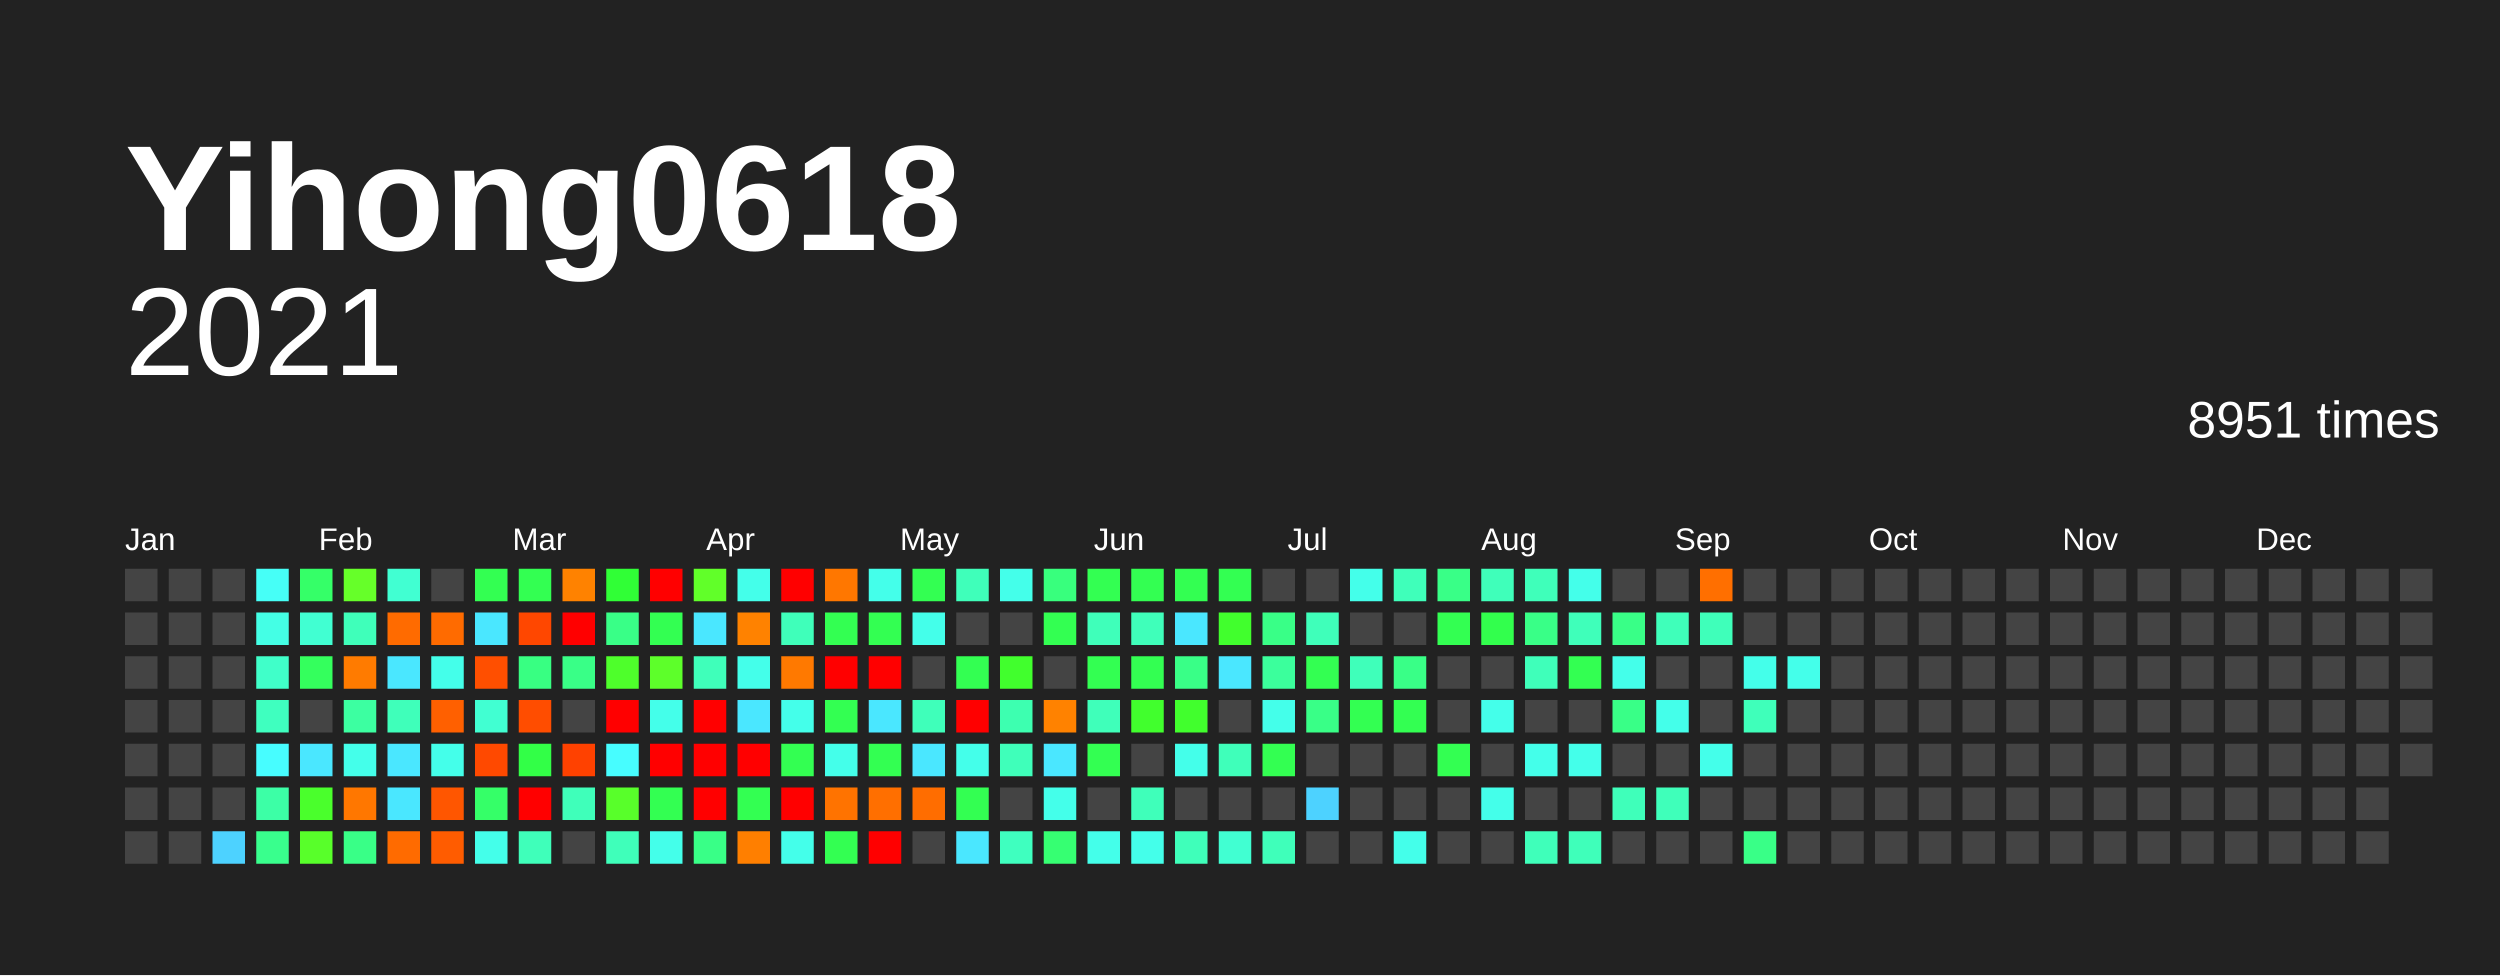
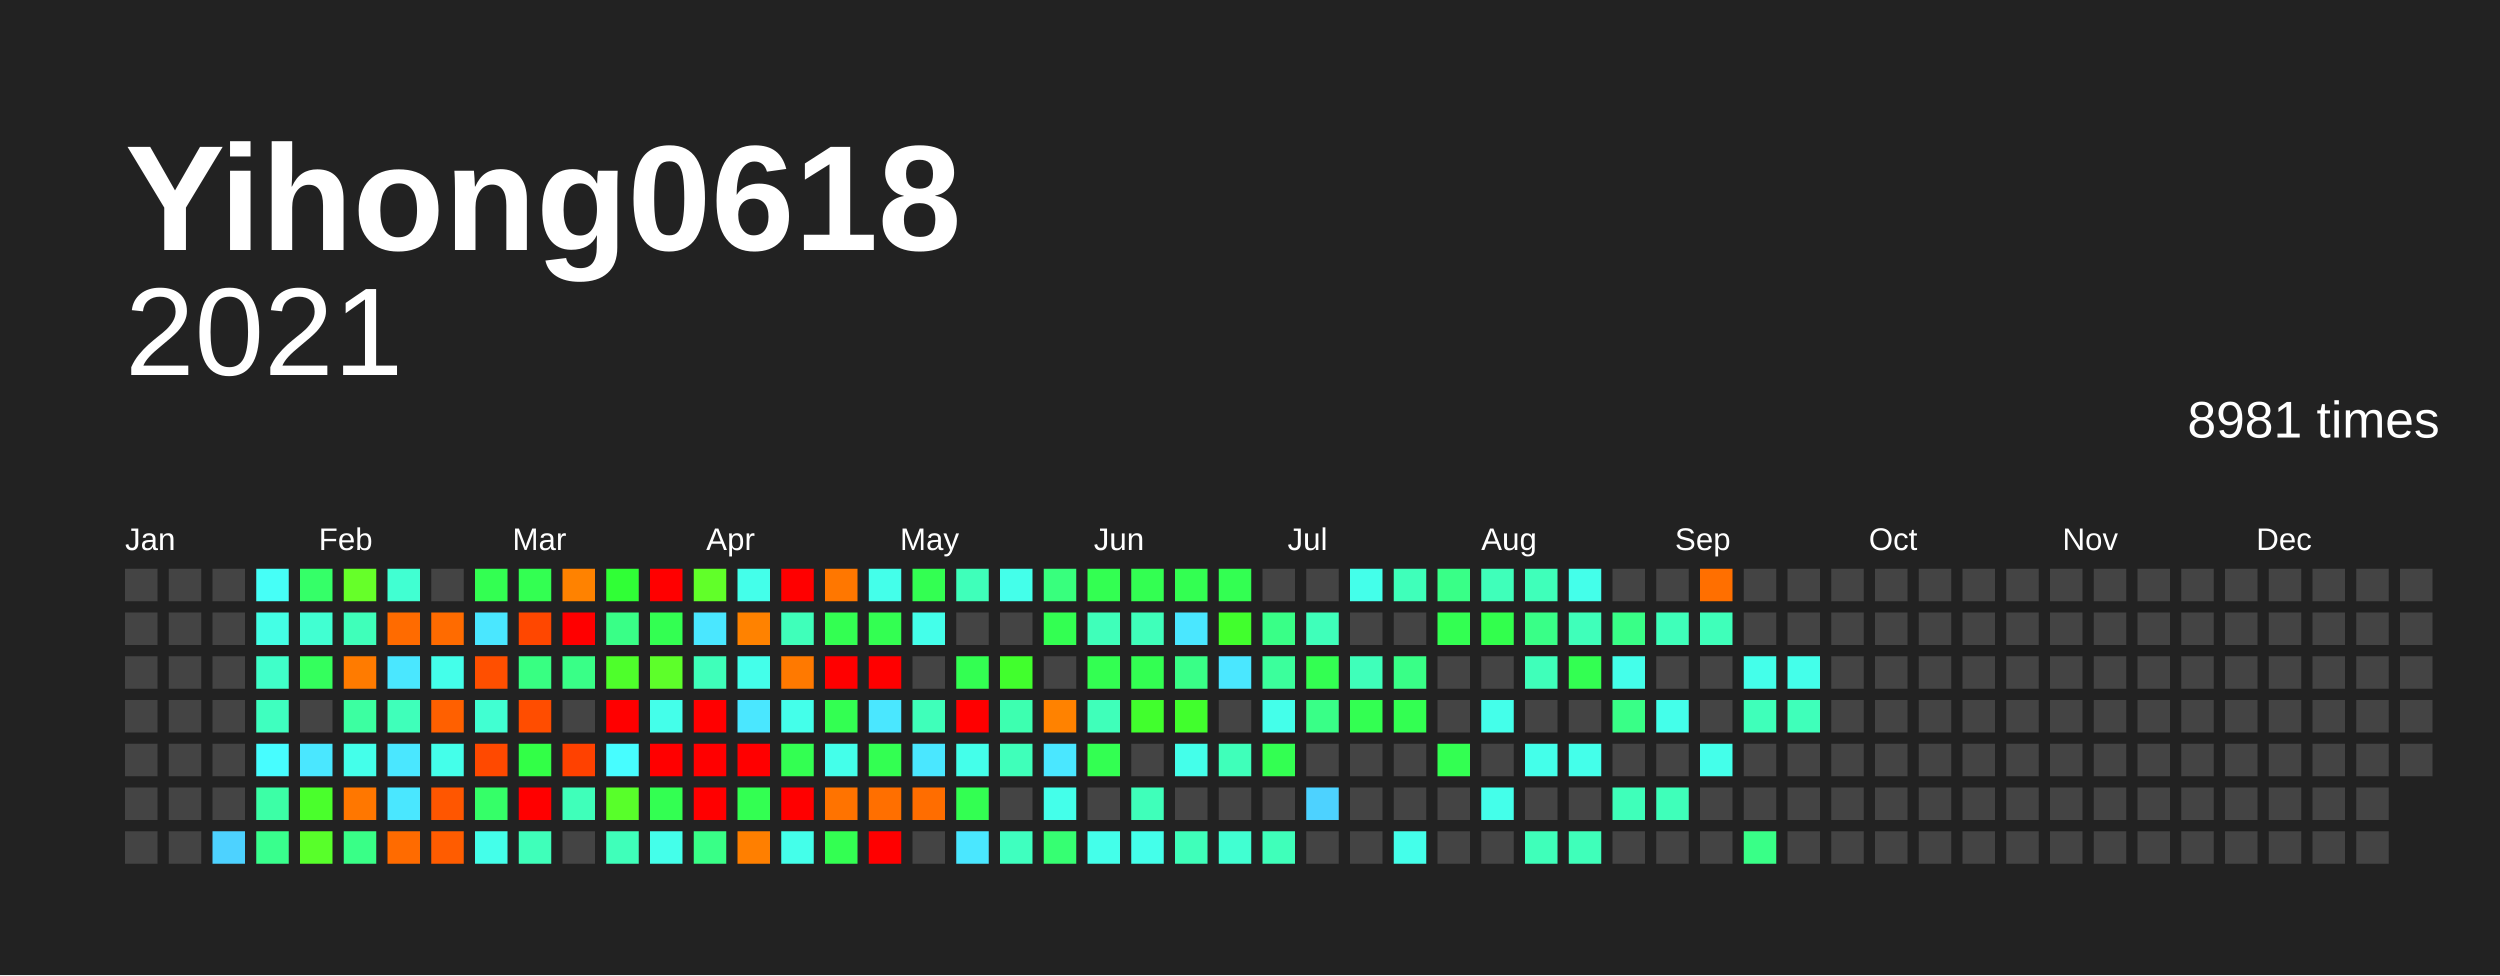
<svg xmlns="http://www.w3.org/2000/svg" baseProfile="full" height="78mm" version="1.1" viewBox="0,0,200,78" width="200mm">
  <defs />
  <rect fill="#222222" height="78" width="200" x="0" y="0" />
  <text fill="#FFFFFF" style="font-size:12px; font-family:Arial; font-weight:bold;" x="10" y="20">Yihong0618</text>
  <text alignment-baseline="hanging" fill="#FFFFFF" style="font-size:10.0px; font-family:Arial;" x="10" y="30">2021</text>
-   <text alignment-baseline="hanging" fill="#FFFFFF" style="font-size:4.125px; font-family:Arial;" x="175" y="35">8951 times</text>
+   <text alignment-baseline="hanging" fill="#FFFFFF" style="font-size:4.125px; font-family:Arial;" x="175" y="35">8981 times</text>
  <text fill="#FFFFFF" style="font-size:2.5px; font-family:Arial" x="10.0" y="44">Jan</text>
  <text fill="#FFFFFF" style="font-size:2.5px; font-family:Arial" x="25.5" y="44">Feb</text>
  <text fill="#FFFFFF" style="font-size:2.5px; font-family:Arial" x="41.0" y="44">Mar</text>
  <text fill="#FFFFFF" style="font-size:2.5px; font-family:Arial" x="56.5" y="44">Apr</text>
  <text fill="#FFFFFF" style="font-size:2.5px; font-family:Arial" x="72.0" y="44">May</text>
  <text fill="#FFFFFF" style="font-size:2.5px; font-family:Arial" x="87.5" y="44">Jun</text>
  <text fill="#FFFFFF" style="font-size:2.5px; font-family:Arial" x="103.0" y="44">Jul</text>
  <text fill="#FFFFFF" style="font-size:2.5px; font-family:Arial" x="118.5" y="44">Aug</text>
  <text fill="#FFFFFF" style="font-size:2.5px; font-family:Arial" x="134.0" y="44">Sep</text>
  <text fill="#FFFFFF" style="font-size:2.5px; font-family:Arial" x="149.5" y="44">Oct</text>
  <text fill="#FFFFFF" style="font-size:2.5px; font-family:Arial" x="165.0" y="44">Nov</text>
  <text fill="#FFFFFF" style="font-size:2.5px; font-family:Arial" x="180.5" y="44">Dec</text>
  <rect fill="#444444" height="2.6" width="2.6" x="10.0" y="45.5" />
  <rect fill="#444444" height="2.6" width="2.6" x="10.0" y="49.0" />
  <rect fill="#444444" height="2.6" width="2.6" x="10.0" y="52.5" />
  <rect fill="#444444" height="2.6" width="2.6" x="10.0" y="56.0" />
  <rect fill="#444444" height="2.6" width="2.6" x="10.0" y="59.5" />
  <rect fill="#444444" height="2.6" width="2.6" x="10.0" y="63.0" />
  <rect fill="#444444" height="2.6" width="2.6" x="10.0" y="66.5" />
  <rect fill="#444444" height="2.6" width="2.6" x="13.5" y="45.5" />
  <rect fill="#444444" height="2.6" width="2.6" x="13.5" y="49.0" />
  <rect fill="#444444" height="2.6" width="2.6" x="13.5" y="52.5" />
  <rect fill="#444444" height="2.6" width="2.6" x="13.5" y="56.0" />
  <rect fill="#444444" height="2.6" width="2.6" x="13.5" y="59.5" />
  <rect fill="#444444" height="2.6" width="2.6" x="13.5" y="63.0" />
  <rect fill="#444444" height="2.6" width="2.6" x="13.5" y="66.5" />
  <rect fill="#444444" height="2.6" width="2.6" x="17.0" y="45.5" />
  <rect fill="#444444" height="2.6" width="2.6" x="17.0" y="49.0" />
  <rect fill="#444444" height="2.6" width="2.6" x="17.0" y="52.5" />
  <rect fill="#444444" height="2.6" width="2.6" x="17.0" y="56.0" />
  <rect fill="#444444" height="2.6" width="2.6" x="17.0" y="59.5" />
  <rect fill="#444444" height="2.6" width="2.6" x="17.0" y="63.0" />
  <rect fill="#4dd2ff" height="2.6" width="2.6" x="17.0" y="66.5" />
  <rect fill="#46fff7" height="2.6" width="2.6" x="20.5" y="45.5" />
  <rect fill="#44ffe5" height="2.6" width="2.6" x="20.5" y="49.0" />
  <rect fill="#40ffc9" height="2.6" width="2.6" x="20.5" y="52.5" />
  <rect fill="#3fffbf" height="2.6" width="2.6" x="20.5" y="56.0" />
  <rect fill="#47fdff" height="2.6" width="2.6" x="20.5" y="59.5" />
  <rect fill="#3cffa6" height="2.6" width="2.6" x="20.5" y="63.0" />
  <rect fill="#39ff8d" height="2.6" width="2.6" x="20.5" y="66.5" />
  <rect fill="#35ff68" height="2.6" width="2.6" x="24.0" y="45.5" />
  <rect fill="#41ffd2" height="2.6" width="2.6" x="24.0" y="49.0" />
  <rect fill="#34ff5d" height="2.6" width="2.6" x="24.0" y="52.5" />
  <rect fill="#444444" height="2.6" width="2.6" x="24.0" y="56.0" />
  <rect fill="#4ae7ff" height="2.6" width="2.6" x="24.0" y="59.5" />
  <rect fill="#4aff2c" height="2.6" width="2.6" x="24.0" y="63.0" />
  <rect fill="#58ff2a" height="2.6" width="2.6" x="24.0" y="66.5" />
  <rect fill="#66ff29" height="2.6" width="2.6" x="27.5" y="45.5" />
  <rect fill="#3fffba" height="2.6" width="2.6" x="27.5" y="49.0" />
  <rect fill="#ff7b00" height="2.6" width="2.6" x="27.5" y="52.5" />
  <rect fill="#3cffa1" height="2.6" width="2.6" x="27.5" y="56.0" />
  <rect fill="#44ffea" height="2.6" width="2.6" x="27.5" y="59.5" />
  <rect fill="#ff7700" height="2.6" width="2.6" x="27.5" y="63.0" />
  <rect fill="#39ff87" height="2.6" width="2.6" x="27.5" y="66.5" />
  <rect fill="#41ffd2" height="2.6" width="2.6" x="31.0" y="45.5" />
  <rect fill="#ff6b00" height="2.6" width="2.6" x="31.0" y="49.0" />
  <rect fill="#4ae7ff" height="2.6" width="2.6" x="31.0" y="52.5" />
  <rect fill="#3fffba" height="2.6" width="2.6" x="31.0" y="56.0" />
  <rect fill="#4ae7ff" height="2.6" width="2.6" x="31.0" y="59.5" />
  <rect fill="#4ae7ff" height="2.6" width="2.6" x="31.0" y="63.0" />
  <rect fill="#ff6b00" height="2.6" width="2.6" x="31.0" y="66.5" />
  <rect fill="#444444" height="2.6" width="2.6" x="34.5" y="45.5" />
  <rect fill="#ff6b00" height="2.6" width="2.6" x="34.5" y="49.0" />
  <rect fill="#44ffea" height="2.6" width="2.6" x="34.5" y="52.5" />
  <rect fill="#ff6000" height="2.6" width="2.6" x="34.5" y="56.0" />
  <rect fill="#44ffea" height="2.6" width="2.6" x="34.5" y="59.5" />
  <rect fill="#ff5600" height="2.6" width="2.6" x="34.5" y="63.0" />
  <rect fill="#ff5c00" height="2.6" width="2.6" x="34.5" y="66.5" />
  <rect fill="#33ff52" height="2.6" width="2.6" x="38.0" y="45.5" />
  <rect fill="#4ae7ff" height="2.6" width="2.6" x="38.0" y="49.0" />
  <rect fill="#ff4f00" height="2.6" width="2.6" x="38.0" y="52.5" />
  <rect fill="#41ffd2" height="2.6" width="2.6" x="38.0" y="56.0" />
  <rect fill="#ff4900" height="2.6" width="2.6" x="38.0" y="59.5" />
  <rect fill="#35ff68" height="2.6" width="2.6" x="38.0" y="63.0" />
  <rect fill="#44ffea" height="2.6" width="2.6" x="38.0" y="66.5" />
  <rect fill="#33ff52" height="2.6" width="2.6" x="41.5" y="45.5" />
  <rect fill="#ff4700" height="2.6" width="2.6" x="41.5" y="49.0" />
  <rect fill="#38ff82" height="2.6" width="2.6" x="41.5" y="52.5" />
  <rect fill="#ff4d00" height="2.6" width="2.6" x="41.5" y="56.0" />
  <rect fill="#32ff47" height="2.6" width="2.6" x="41.5" y="59.5" />
  <rect fill="red" height="2.6" width="2.6" x="41.5" y="63.0" />
  <rect fill="#3fffba" height="2.6" width="2.6" x="41.5" y="66.5" />
  <rect fill="#ff8200" height="2.6" width="2.6" x="45.0" y="45.5" />
  <rect fill="red" height="2.6" width="2.6" x="45.0" y="49.0" />
  <rect fill="#39ff87" height="2.6" width="2.6" x="45.0" y="52.5" />
  <rect fill="#444444" height="2.6" width="2.6" x="45.0" y="56.0" />
  <rect fill="#ff4100" height="2.6" width="2.6" x="45.0" y="59.5" />
  <rect fill="#3fffba" height="2.6" width="2.6" x="45.0" y="63.0" />
  <rect fill="#444444" height="2.6" width="2.6" x="45.0" y="66.5" />
  <rect fill="#30ff36" height="2.6" width="2.6" x="48.5" y="45.5" />
  <rect fill="#39ff87" height="2.6" width="2.6" x="48.5" y="49.0" />
  <rect fill="#4eff2b" height="2.6" width="2.6" x="48.5" y="52.5" />
  <rect fill="red" height="2.6" width="2.6" x="48.5" y="56.0" />
  <rect fill="#47fdff" height="2.6" width="2.6" x="48.5" y="59.5" />
  <rect fill="#58ff2a" height="2.6" width="2.6" x="48.5" y="63.0" />
  <rect fill="#3fffba" height="2.6" width="2.6" x="48.5" y="66.5" />
  <rect fill="red" height="2.6" width="2.6" x="52.0" y="45.5" />
  <rect fill="#33ff52" height="2.6" width="2.6" x="52.0" y="49.0" />
  <rect fill="#5dff2a" height="2.6" width="2.6" x="52.0" y="52.5" />
  <rect fill="#44ffea" height="2.6" width="2.6" x="52.0" y="56.0" />
  <rect fill="red" height="2.6" width="2.6" x="52.0" y="59.5" />
  <rect fill="#33ff52" height="2.6" width="2.6" x="52.0" y="63.0" />
  <rect fill="#44ffea" height="2.6" width="2.6" x="52.0" y="66.5" />
  <rect fill="#61ff29" height="2.6" width="2.6" x="55.5" y="45.5" />
  <rect fill="#4ae7ff" height="2.6" width="2.6" x="55.5" y="49.0" />
  <rect fill="#3fffba" height="2.6" width="2.6" x="55.5" y="52.5" />
  <rect fill="red" height="2.6" width="2.6" x="55.5" y="56.0" />
  <rect fill="red" height="2.6" width="2.6" x="55.5" y="59.5" />
  <rect fill="red" height="2.6" width="2.6" x="55.5" y="63.0" />
  <rect fill="#39ff87" height="2.6" width="2.6" x="55.5" y="66.5" />
  <rect fill="#44ffea" height="2.6" width="2.6" x="59.0" y="45.5" />
  <rect fill="#ff8200" height="2.6" width="2.6" x="59.0" y="49.0" />
  <rect fill="#44ffea" height="2.6" width="2.6" x="59.0" y="52.5" />
  <rect fill="#4ae7ff" height="2.6" width="2.6" x="59.0" y="56.0" />
  <rect fill="red" height="2.6" width="2.6" x="59.0" y="59.5" />
  <rect fill="#33ff52" height="2.6" width="2.6" x="59.0" y="63.0" />
  <rect fill="#ff7f00" height="2.6" width="2.6" x="59.0" y="66.5" />
  <rect fill="red" height="2.6" width="2.6" x="62.5" y="45.5" />
  <rect fill="#3fffba" height="2.6" width="2.6" x="62.5" y="49.0" />
  <rect fill="#ff7900" height="2.6" width="2.6" x="62.5" y="52.5" />
  <rect fill="#44ffea" height="2.6" width="2.6" x="62.5" y="56.0" />
  <rect fill="#33ff52" height="2.6" width="2.6" x="62.5" y="59.5" />
  <rect fill="red" height="2.6" width="2.6" x="62.5" y="63.0" />
  <rect fill="#44ffea" height="2.6" width="2.6" x="62.5" y="66.5" />
  <rect fill="#ff7700" height="2.6" width="2.6" x="66.0" y="45.5" />
  <rect fill="#33ff52" height="2.6" width="2.6" x="66.0" y="49.0" />
  <rect fill="red" height="2.6" width="2.6" x="66.0" y="52.5" />
  <rect fill="#33ff52" height="2.6" width="2.6" x="66.0" y="56.0" />
  <rect fill="#44ffea" height="2.6" width="2.6" x="66.0" y="59.5" />
  <rect fill="#ff7300" height="2.6" width="2.6" x="66.0" y="63.0" />
  <rect fill="#33ff52" height="2.6" width="2.6" x="66.0" y="66.5" />
  <rect fill="#44ffea" height="2.6" width="2.6" x="69.5" y="45.5" />
  <rect fill="#33ff52" height="2.6" width="2.6" x="69.5" y="49.0" />
  <rect fill="red" height="2.6" width="2.6" x="69.5" y="52.5" />
  <rect fill="#4ae7ff" height="2.6" width="2.6" x="69.5" y="56.0" />
  <rect fill="#33ff52" height="2.6" width="2.6" x="69.5" y="59.5" />
  <rect fill="#ff6f00" height="2.6" width="2.6" x="69.5" y="63.0" />
  <rect fill="red" height="2.6" width="2.6" x="69.5" y="66.5" />
  <rect fill="#33ff52" height="2.6" width="2.6" x="73.0" y="45.5" />
  <rect fill="#44ffea" height="2.6" width="2.6" x="73.0" y="49.0" />
  <rect fill="#444444" height="2.6" width="2.6" x="73.0" y="52.5" />
  <rect fill="#3fffba" height="2.6" width="2.6" x="73.0" y="56.0" />
  <rect fill="#4ae7ff" height="2.6" width="2.6" x="73.0" y="59.5" />
  <rect fill="#ff6d00" height="2.6" width="2.6" x="73.0" y="63.0" />
  <rect fill="#444444" height="2.6" width="2.6" x="73.0" y="66.5" />
  <rect fill="#3fffba" height="2.6" width="2.6" x="76.5" y="45.5" />
  <rect fill="#444444" height="2.6" width="2.6" x="76.5" y="49.0" />
  <rect fill="#33ff52" height="2.6" width="2.6" x="76.5" y="52.5" />
  <rect fill="red" height="2.6" width="2.6" x="76.5" y="56.0" />
  <rect fill="#44ffea" height="2.6" width="2.6" x="76.5" y="59.5" />
  <rect fill="#33ff52" height="2.6" width="2.6" x="76.5" y="63.0" />
  <rect fill="#4ae7ff" height="2.6" width="2.6" x="76.5" y="66.5" />
  <rect fill="#44ffea" height="2.6" width="2.6" x="80.0" y="45.5" />
  <rect fill="#444444" height="2.6" width="2.6" x="80.0" y="49.0" />
  <rect fill="#41ff2d" height="2.6" width="2.6" x="80.0" y="52.5" />
  <rect fill="#3dffb0" height="2.6" width="2.6" x="80.0" y="56.0" />
  <rect fill="#3fffba" height="2.6" width="2.6" x="80.0" y="59.5" />
  <rect fill="#444444" height="2.6" width="2.6" x="80.0" y="63.0" />
  <rect fill="#3fffbf" height="2.6" width="2.6" x="80.0" y="66.5" />
  <rect fill="#38ff7d" height="2.6" width="2.6" x="83.5" y="45.5" />
  <rect fill="#33ff52" height="2.6" width="2.6" x="83.5" y="49.0" />
  <rect fill="#444444" height="2.6" width="2.6" x="83.5" y="52.5" />
  <rect fill="#ff8200" height="2.6" width="2.6" x="83.5" y="56.0" />
  <rect fill="#4ae7ff" height="2.6" width="2.6" x="83.5" y="59.5" />
  <rect fill="#44ffea" height="2.6" width="2.6" x="83.5" y="63.0" />
  <rect fill="#36ff72" height="2.6" width="2.6" x="83.5" y="66.5" />
  <rect fill="#33ff52" height="2.6" width="2.6" x="87.0" y="45.5" />
  <rect fill="#3fffba" height="2.6" width="2.6" x="87.0" y="49.0" />
  <rect fill="#33ff52" height="2.6" width="2.6" x="87.0" y="52.5" />
  <rect fill="#3fffba" height="2.6" width="2.6" x="87.0" y="56.0" />
  <rect fill="#33ff52" height="2.6" width="2.6" x="87.0" y="59.5" />
  <rect fill="#444444" height="2.6" width="2.6" x="87.0" y="63.0" />
  <rect fill="#44ffea" height="2.6" width="2.6" x="87.0" y="66.5" />
  <rect fill="#33ff52" height="2.6" width="2.6" x="90.5" y="45.5" />
  <rect fill="#3fffba" height="2.6" width="2.6" x="90.5" y="49.0" />
  <rect fill="#33ff52" height="2.6" width="2.6" x="90.5" y="52.5" />
  <rect fill="#41ff2d" height="2.6" width="2.6" x="90.5" y="56.0" />
  <rect fill="#444444" height="2.6" width="2.6" x="90.5" y="59.5" />
  <rect fill="#3fffba" height="2.6" width="2.6" x="90.5" y="63.0" />
  <rect fill="#44ffea" height="2.6" width="2.6" x="90.5" y="66.5" />
  <rect fill="#33ff52" height="2.6" width="2.6" x="94.0" y="45.5" />
  <rect fill="#4ae7ff" height="2.6" width="2.6" x="94.0" y="49.0" />
  <rect fill="#39ff87" height="2.6" width="2.6" x="94.0" y="52.5" />
  <rect fill="#41ff2d" height="2.6" width="2.6" x="94.0" y="56.0" />
  <rect fill="#44ffea" height="2.6" width="2.6" x="94.0" y="59.5" />
  <rect fill="#444444" height="2.6" width="2.6" x="94.0" y="63.0" />
  <rect fill="#3fffba" height="2.6" width="2.6" x="94.0" y="66.5" />
  <rect fill="#33ff52" height="2.6" width="2.6" x="97.5" y="45.5" />
  <rect fill="#41ff2d" height="2.6" width="2.6" x="97.5" y="49.0" />
  <rect fill="#4ae7ff" height="2.6" width="2.6" x="97.5" y="52.5" />
  <rect fill="#444444" height="2.6" width="2.6" x="97.5" y="56.0" />
  <rect fill="#3fffba" height="2.6" width="2.6" x="97.5" y="59.5" />
  <rect fill="#444444" height="2.6" width="2.6" x="97.5" y="63.0" />
  <rect fill="#41ffd2" height="2.6" width="2.6" x="97.5" y="66.5" />
  <rect fill="#444444" height="2.6" width="2.6" x="101.0" y="45.5" />
  <rect fill="#39ff87" height="2.6" width="2.6" x="101.0" y="49.0" />
  <rect fill="#3bff9c" height="2.6" width="2.6" x="101.0" y="52.5" />
  <rect fill="#44ffea" height="2.6" width="2.6" x="101.0" y="56.0" />
  <rect fill="#33ff52" height="2.6" width="2.6" x="101.0" y="59.5" />
  <rect fill="#444444" height="2.6" width="2.6" x="101.0" y="63.0" />
  <rect fill="#3fffba" height="2.6" width="2.6" x="101.0" y="66.5" />
  <rect fill="#444444" height="2.6" width="2.6" x="104.5" y="45.5" />
  <rect fill="#3fffba" height="2.6" width="2.6" x="104.5" y="49.0" />
  <rect fill="#33ff52" height="2.6" width="2.6" x="104.5" y="52.5" />
  <rect fill="#39ff87" height="2.6" width="2.6" x="104.5" y="56.0" />
  <rect fill="#444444" height="2.6" width="2.6" x="104.5" y="59.5" />
  <rect fill="#4dd2ff" height="2.6" width="2.6" x="104.5" y="63.0" />
  <rect fill="#444444" height="2.6" width="2.6" x="104.5" y="66.5" />
  <rect fill="#44ffea" height="2.6" width="2.6" x="108.0" y="45.5" />
  <rect fill="#444444" height="2.6" width="2.6" x="108.0" y="49.0" />
  <rect fill="#3fffba" height="2.6" width="2.6" x="108.0" y="52.5" />
  <rect fill="#33ff52" height="2.6" width="2.6" x="108.0" y="56.0" />
  <rect fill="#444444" height="2.6" width="2.6" x="108.0" y="59.5" />
  <rect fill="#444444" height="2.6" width="2.6" x="108.0" y="63.0" />
  <rect fill="#444444" height="2.6" width="2.6" x="108.0" y="66.5" />
  <rect fill="#3fffba" height="2.6" width="2.6" x="111.5" y="45.5" />
  <rect fill="#444444" height="2.6" width="2.6" x="111.5" y="49.0" />
  <rect fill="#39ff87" height="2.6" width="2.6" x="111.5" y="52.5" />
  <rect fill="#33ff52" height="2.6" width="2.6" x="111.5" y="56.0" />
  <rect fill="#444444" height="2.6" width="2.6" x="111.5" y="59.5" />
  <rect fill="#444444" height="2.6" width="2.6" x="111.5" y="63.0" />
  <rect fill="#44ffea" height="2.6" width="2.6" x="111.5" y="66.5" />
  <rect fill="#39ff87" height="2.6" width="2.6" x="115.0" y="45.5" />
  <rect fill="#33ff52" height="2.6" width="2.6" x="115.0" y="49.0" />
  <rect fill="#444444" height="2.6" width="2.6" x="115.0" y="52.5" />
  <rect fill="#444444" height="2.6" width="2.6" x="115.0" y="56.0" />
  <rect fill="#33ff52" height="2.6" width="2.6" x="115.0" y="59.5" />
  <rect fill="#444444" height="2.6" width="2.6" x="115.0" y="63.0" />
  <rect fill="#444444" height="2.6" width="2.6" x="115.0" y="66.5" />
  <rect fill="#3fffba" height="2.6" width="2.6" x="118.5" y="45.5" />
  <rect fill="#32ff4d" height="2.6" width="2.6" x="118.5" y="49.0" />
  <rect fill="#444444" height="2.6" width="2.6" x="118.5" y="52.5" />
  <rect fill="#44ffea" height="2.6" width="2.6" x="118.5" y="56.0" />
  <rect fill="#444444" height="2.6" width="2.6" x="118.5" y="59.5" />
  <rect fill="#44ffea" height="2.6" width="2.6" x="118.5" y="63.0" />
  <rect fill="#444444" height="2.6" width="2.6" x="118.5" y="66.5" />
  <rect fill="#3fffba" height="2.6" width="2.6" x="122.0" y="45.5" />
  <rect fill="#39ff87" height="2.6" width="2.6" x="122.0" y="49.0" />
  <rect fill="#3fffba" height="2.6" width="2.6" x="122.0" y="52.5" />
  <rect fill="#444444" height="2.6" width="2.6" x="122.0" y="56.0" />
  <rect fill="#44ffea" height="2.6" width="2.6" x="122.0" y="59.5" />
  <rect fill="#444444" height="2.6" width="2.6" x="122.0" y="63.0" />
  <rect fill="#3fffba" height="2.6" width="2.6" x="122.0" y="66.5" />
  <rect fill="#44ffea" height="2.6" width="2.6" x="125.5" y="45.5" />
  <rect fill="#3fffba" height="2.6" width="2.6" x="125.5" y="49.0" />
  <rect fill="#33ff52" height="2.6" width="2.6" x="125.5" y="52.5" />
  <rect fill="#444444" height="2.6" width="2.6" x="125.5" y="56.0" />
  <rect fill="#44ffea" height="2.6" width="2.6" x="125.5" y="59.5" />
  <rect fill="#444444" height="2.6" width="2.6" x="125.5" y="63.0" />
  <rect fill="#3fffba" height="2.6" width="2.6" x="125.5" y="66.5" />
  <rect fill="#444444" height="2.6" width="2.6" x="129.0" y="45.5" />
  <rect fill="#39ff87" height="2.6" width="2.6" x="129.0" y="49.0" />
  <rect fill="#44ffea" height="2.6" width="2.6" x="129.0" y="52.5" />
  <rect fill="#39ff87" height="2.6" width="2.6" x="129.0" y="56.0" />
  <rect fill="#444444" height="2.6" width="2.6" x="129.0" y="59.5" />
  <rect fill="#3fffba" height="2.6" width="2.6" x="129.0" y="63.0" />
  <rect fill="#444444" height="2.6" width="2.6" x="129.0" y="66.5" />
  <rect fill="#444444" height="2.6" width="2.6" x="132.5" y="45.5" />
  <rect fill="#3fffba" height="2.6" width="2.6" x="132.5" y="49.0" />
  <rect fill="#444444" height="2.6" width="2.6" x="132.5" y="52.5" />
  <rect fill="#44ffea" height="2.6" width="2.6" x="132.5" y="56.0" />
  <rect fill="#444444" height="2.6" width="2.6" x="132.5" y="59.5" />
  <rect fill="#3fffba" height="2.6" width="2.6" x="132.5" y="63.0" />
  <rect fill="#444444" height="2.6" width="2.6" x="132.5" y="66.5" />
  <rect fill="#ff6f00" height="2.6" width="2.6" x="136.0" y="45.5" />
  <rect fill="#3fffba" height="2.6" width="2.6" x="136.0" y="49.0" />
  <rect fill="#444444" height="2.6" width="2.6" x="136.0" y="52.5" />
  <rect fill="#444444" height="2.6" width="2.6" x="136.0" y="56.0" />
  <rect fill="#44ffea" height="2.6" width="2.6" x="136.0" y="59.5" />
  <rect fill="#444444" height="2.6" width="2.6" x="136.0" y="63.0" />
  <rect fill="#444444" height="2.6" width="2.6" x="136.0" y="66.5" />
  <rect fill="#444444" height="2.6" width="2.6" x="139.5" y="45.5" />
  <rect fill="#444444" height="2.6" width="2.6" x="139.5" y="49.0" />
  <rect fill="#44ffea" height="2.6" width="2.6" x="139.5" y="52.5" />
  <rect fill="#3fffba" height="2.6" width="2.6" x="139.5" y="56.0" />
  <rect fill="#444444" height="2.6" width="2.6" x="139.5" y="59.5" />
  <rect fill="#444444" height="2.6" width="2.6" x="139.5" y="63.0" />
  <rect fill="#39ff87" height="2.6" width="2.6" x="139.5" y="66.5" />
  <rect fill="#444444" height="2.6" width="2.6" x="143.0" y="45.5" />
  <rect fill="#444444" height="2.6" width="2.6" x="143.0" y="49.0" />
  <rect fill="#44ffea" height="2.6" width="2.6" x="143.0" y="52.5" />
-   <rect fill="#444444" height="2.6" width="2.6" x="143.0" y="56.0" />
+   <rect fill="#3fffba" height="2.6" width="2.6" x="143.0" y="56.0" />
  <rect fill="#444444" height="2.6" width="2.6" x="143.0" y="59.5" />
  <rect fill="#444444" height="2.6" width="2.6" x="143.0" y="63.0" />
  <rect fill="#444444" height="2.6" width="2.6" x="143.0" y="66.5" />
  <rect fill="#444444" height="2.6" width="2.6" x="146.5" y="45.5" />
  <rect fill="#444444" height="2.6" width="2.6" x="146.5" y="49.0" />
  <rect fill="#444444" height="2.6" width="2.6" x="146.5" y="52.5" />
  <rect fill="#444444" height="2.6" width="2.6" x="146.5" y="56.0" />
  <rect fill="#444444" height="2.6" width="2.6" x="146.5" y="59.5" />
  <rect fill="#444444" height="2.6" width="2.6" x="146.5" y="63.0" />
  <rect fill="#444444" height="2.6" width="2.6" x="146.5" y="66.5" />
  <rect fill="#444444" height="2.6" width="2.6" x="150.0" y="45.5" />
  <rect fill="#444444" height="2.6" width="2.6" x="150.0" y="49.0" />
  <rect fill="#444444" height="2.6" width="2.6" x="150.0" y="52.5" />
  <rect fill="#444444" height="2.6" width="2.6" x="150.0" y="56.0" />
  <rect fill="#444444" height="2.6" width="2.6" x="150.0" y="59.5" />
  <rect fill="#444444" height="2.6" width="2.6" x="150.0" y="63.0" />
  <rect fill="#444444" height="2.6" width="2.6" x="150.0" y="66.5" />
  <rect fill="#444444" height="2.6" width="2.6" x="153.5" y="45.5" />
  <rect fill="#444444" height="2.6" width="2.6" x="153.5" y="49.0" />
  <rect fill="#444444" height="2.6" width="2.6" x="153.5" y="52.5" />
  <rect fill="#444444" height="2.6" width="2.6" x="153.5" y="56.0" />
  <rect fill="#444444" height="2.6" width="2.6" x="153.5" y="59.5" />
  <rect fill="#444444" height="2.6" width="2.6" x="153.5" y="63.0" />
  <rect fill="#444444" height="2.6" width="2.6" x="153.5" y="66.5" />
  <rect fill="#444444" height="2.6" width="2.6" x="157.0" y="45.5" />
  <rect fill="#444444" height="2.6" width="2.6" x="157.0" y="49.0" />
  <rect fill="#444444" height="2.6" width="2.6" x="157.0" y="52.5" />
  <rect fill="#444444" height="2.6" width="2.6" x="157.0" y="56.0" />
  <rect fill="#444444" height="2.6" width="2.6" x="157.0" y="59.5" />
  <rect fill="#444444" height="2.6" width="2.6" x="157.0" y="63.0" />
  <rect fill="#444444" height="2.6" width="2.6" x="157.0" y="66.5" />
  <rect fill="#444444" height="2.6" width="2.6" x="160.5" y="45.5" />
  <rect fill="#444444" height="2.6" width="2.6" x="160.5" y="49.0" />
  <rect fill="#444444" height="2.6" width="2.6" x="160.5" y="52.5" />
  <rect fill="#444444" height="2.6" width="2.6" x="160.5" y="56.0" />
  <rect fill="#444444" height="2.6" width="2.6" x="160.5" y="59.5" />
  <rect fill="#444444" height="2.6" width="2.6" x="160.5" y="63.0" />
  <rect fill="#444444" height="2.6" width="2.6" x="160.5" y="66.5" />
  <rect fill="#444444" height="2.6" width="2.6" x="164.0" y="45.5" />
  <rect fill="#444444" height="2.6" width="2.6" x="164.0" y="49.0" />
  <rect fill="#444444" height="2.6" width="2.6" x="164.0" y="52.5" />
  <rect fill="#444444" height="2.6" width="2.6" x="164.0" y="56.0" />
  <rect fill="#444444" height="2.6" width="2.6" x="164.0" y="59.5" />
  <rect fill="#444444" height="2.6" width="2.6" x="164.0" y="63.0" />
  <rect fill="#444444" height="2.6" width="2.6" x="164.0" y="66.5" />
  <rect fill="#444444" height="2.6" width="2.6" x="167.5" y="45.5" />
  <rect fill="#444444" height="2.6" width="2.6" x="167.5" y="49.0" />
  <rect fill="#444444" height="2.6" width="2.6" x="167.5" y="52.5" />
  <rect fill="#444444" height="2.6" width="2.6" x="167.5" y="56.0" />
  <rect fill="#444444" height="2.6" width="2.6" x="167.5" y="59.5" />
  <rect fill="#444444" height="2.6" width="2.6" x="167.5" y="63.0" />
  <rect fill="#444444" height="2.6" width="2.6" x="167.5" y="66.5" />
  <rect fill="#444444" height="2.6" width="2.6" x="171.0" y="45.5" />
  <rect fill="#444444" height="2.6" width="2.6" x="171.0" y="49.0" />
  <rect fill="#444444" height="2.6" width="2.6" x="171.0" y="52.5" />
  <rect fill="#444444" height="2.6" width="2.6" x="171.0" y="56.0" />
  <rect fill="#444444" height="2.6" width="2.6" x="171.0" y="59.5" />
  <rect fill="#444444" height="2.6" width="2.6" x="171.0" y="63.0" />
  <rect fill="#444444" height="2.6" width="2.6" x="171.0" y="66.5" />
  <rect fill="#444444" height="2.6" width="2.6" x="174.5" y="45.5" />
  <rect fill="#444444" height="2.6" width="2.6" x="174.5" y="49.0" />
  <rect fill="#444444" height="2.6" width="2.6" x="174.5" y="52.5" />
  <rect fill="#444444" height="2.6" width="2.6" x="174.5" y="56.0" />
  <rect fill="#444444" height="2.6" width="2.6" x="174.5" y="59.5" />
  <rect fill="#444444" height="2.6" width="2.6" x="174.5" y="63.0" />
  <rect fill="#444444" height="2.6" width="2.6" x="174.5" y="66.5" />
  <rect fill="#444444" height="2.6" width="2.6" x="178.0" y="45.5" />
  <rect fill="#444444" height="2.6" width="2.6" x="178.0" y="49.0" />
  <rect fill="#444444" height="2.6" width="2.6" x="178.0" y="52.5" />
  <rect fill="#444444" height="2.6" width="2.6" x="178.0" y="56.0" />
  <rect fill="#444444" height="2.6" width="2.6" x="178.0" y="59.5" />
  <rect fill="#444444" height="2.6" width="2.6" x="178.0" y="63.0" />
  <rect fill="#444444" height="2.6" width="2.6" x="178.0" y="66.5" />
  <rect fill="#444444" height="2.6" width="2.6" x="181.5" y="45.5" />
  <rect fill="#444444" height="2.6" width="2.6" x="181.5" y="49.0" />
  <rect fill="#444444" height="2.6" width="2.6" x="181.5" y="52.5" />
  <rect fill="#444444" height="2.6" width="2.6" x="181.5" y="56.0" />
  <rect fill="#444444" height="2.6" width="2.6" x="181.5" y="59.5" />
  <rect fill="#444444" height="2.6" width="2.6" x="181.5" y="63.0" />
  <rect fill="#444444" height="2.6" width="2.6" x="181.5" y="66.5" />
  <rect fill="#444444" height="2.6" width="2.6" x="185.0" y="45.5" />
  <rect fill="#444444" height="2.6" width="2.6" x="185.0" y="49.0" />
  <rect fill="#444444" height="2.6" width="2.6" x="185.0" y="52.5" />
  <rect fill="#444444" height="2.6" width="2.6" x="185.0" y="56.0" />
  <rect fill="#444444" height="2.6" width="2.6" x="185.0" y="59.5" />
  <rect fill="#444444" height="2.6" width="2.6" x="185.0" y="63.0" />
  <rect fill="#444444" height="2.6" width="2.6" x="185.0" y="66.5" />
  <rect fill="#444444" height="2.6" width="2.6" x="188.5" y="45.5" />
  <rect fill="#444444" height="2.6" width="2.6" x="188.5" y="49.0" />
  <rect fill="#444444" height="2.6" width="2.6" x="188.5" y="52.5" />
  <rect fill="#444444" height="2.6" width="2.6" x="188.5" y="56.0" />
  <rect fill="#444444" height="2.6" width="2.6" x="188.5" y="59.5" />
  <rect fill="#444444" height="2.6" width="2.6" x="188.5" y="63.0" />
  <rect fill="#444444" height="2.6" width="2.6" x="188.5" y="66.5" />
  <rect fill="#444444" height="2.6" width="2.6" x="192.0" y="45.5" />
  <rect fill="#444444" height="2.6" width="2.6" x="192.0" y="49.0" />
  <rect fill="#444444" height="2.6" width="2.6" x="192.0" y="52.5" />
  <rect fill="#444444" height="2.6" width="2.6" x="192.0" y="56.0" />
  <rect fill="#444444" height="2.6" width="2.6" x="192.0" y="59.5" />
</svg>
